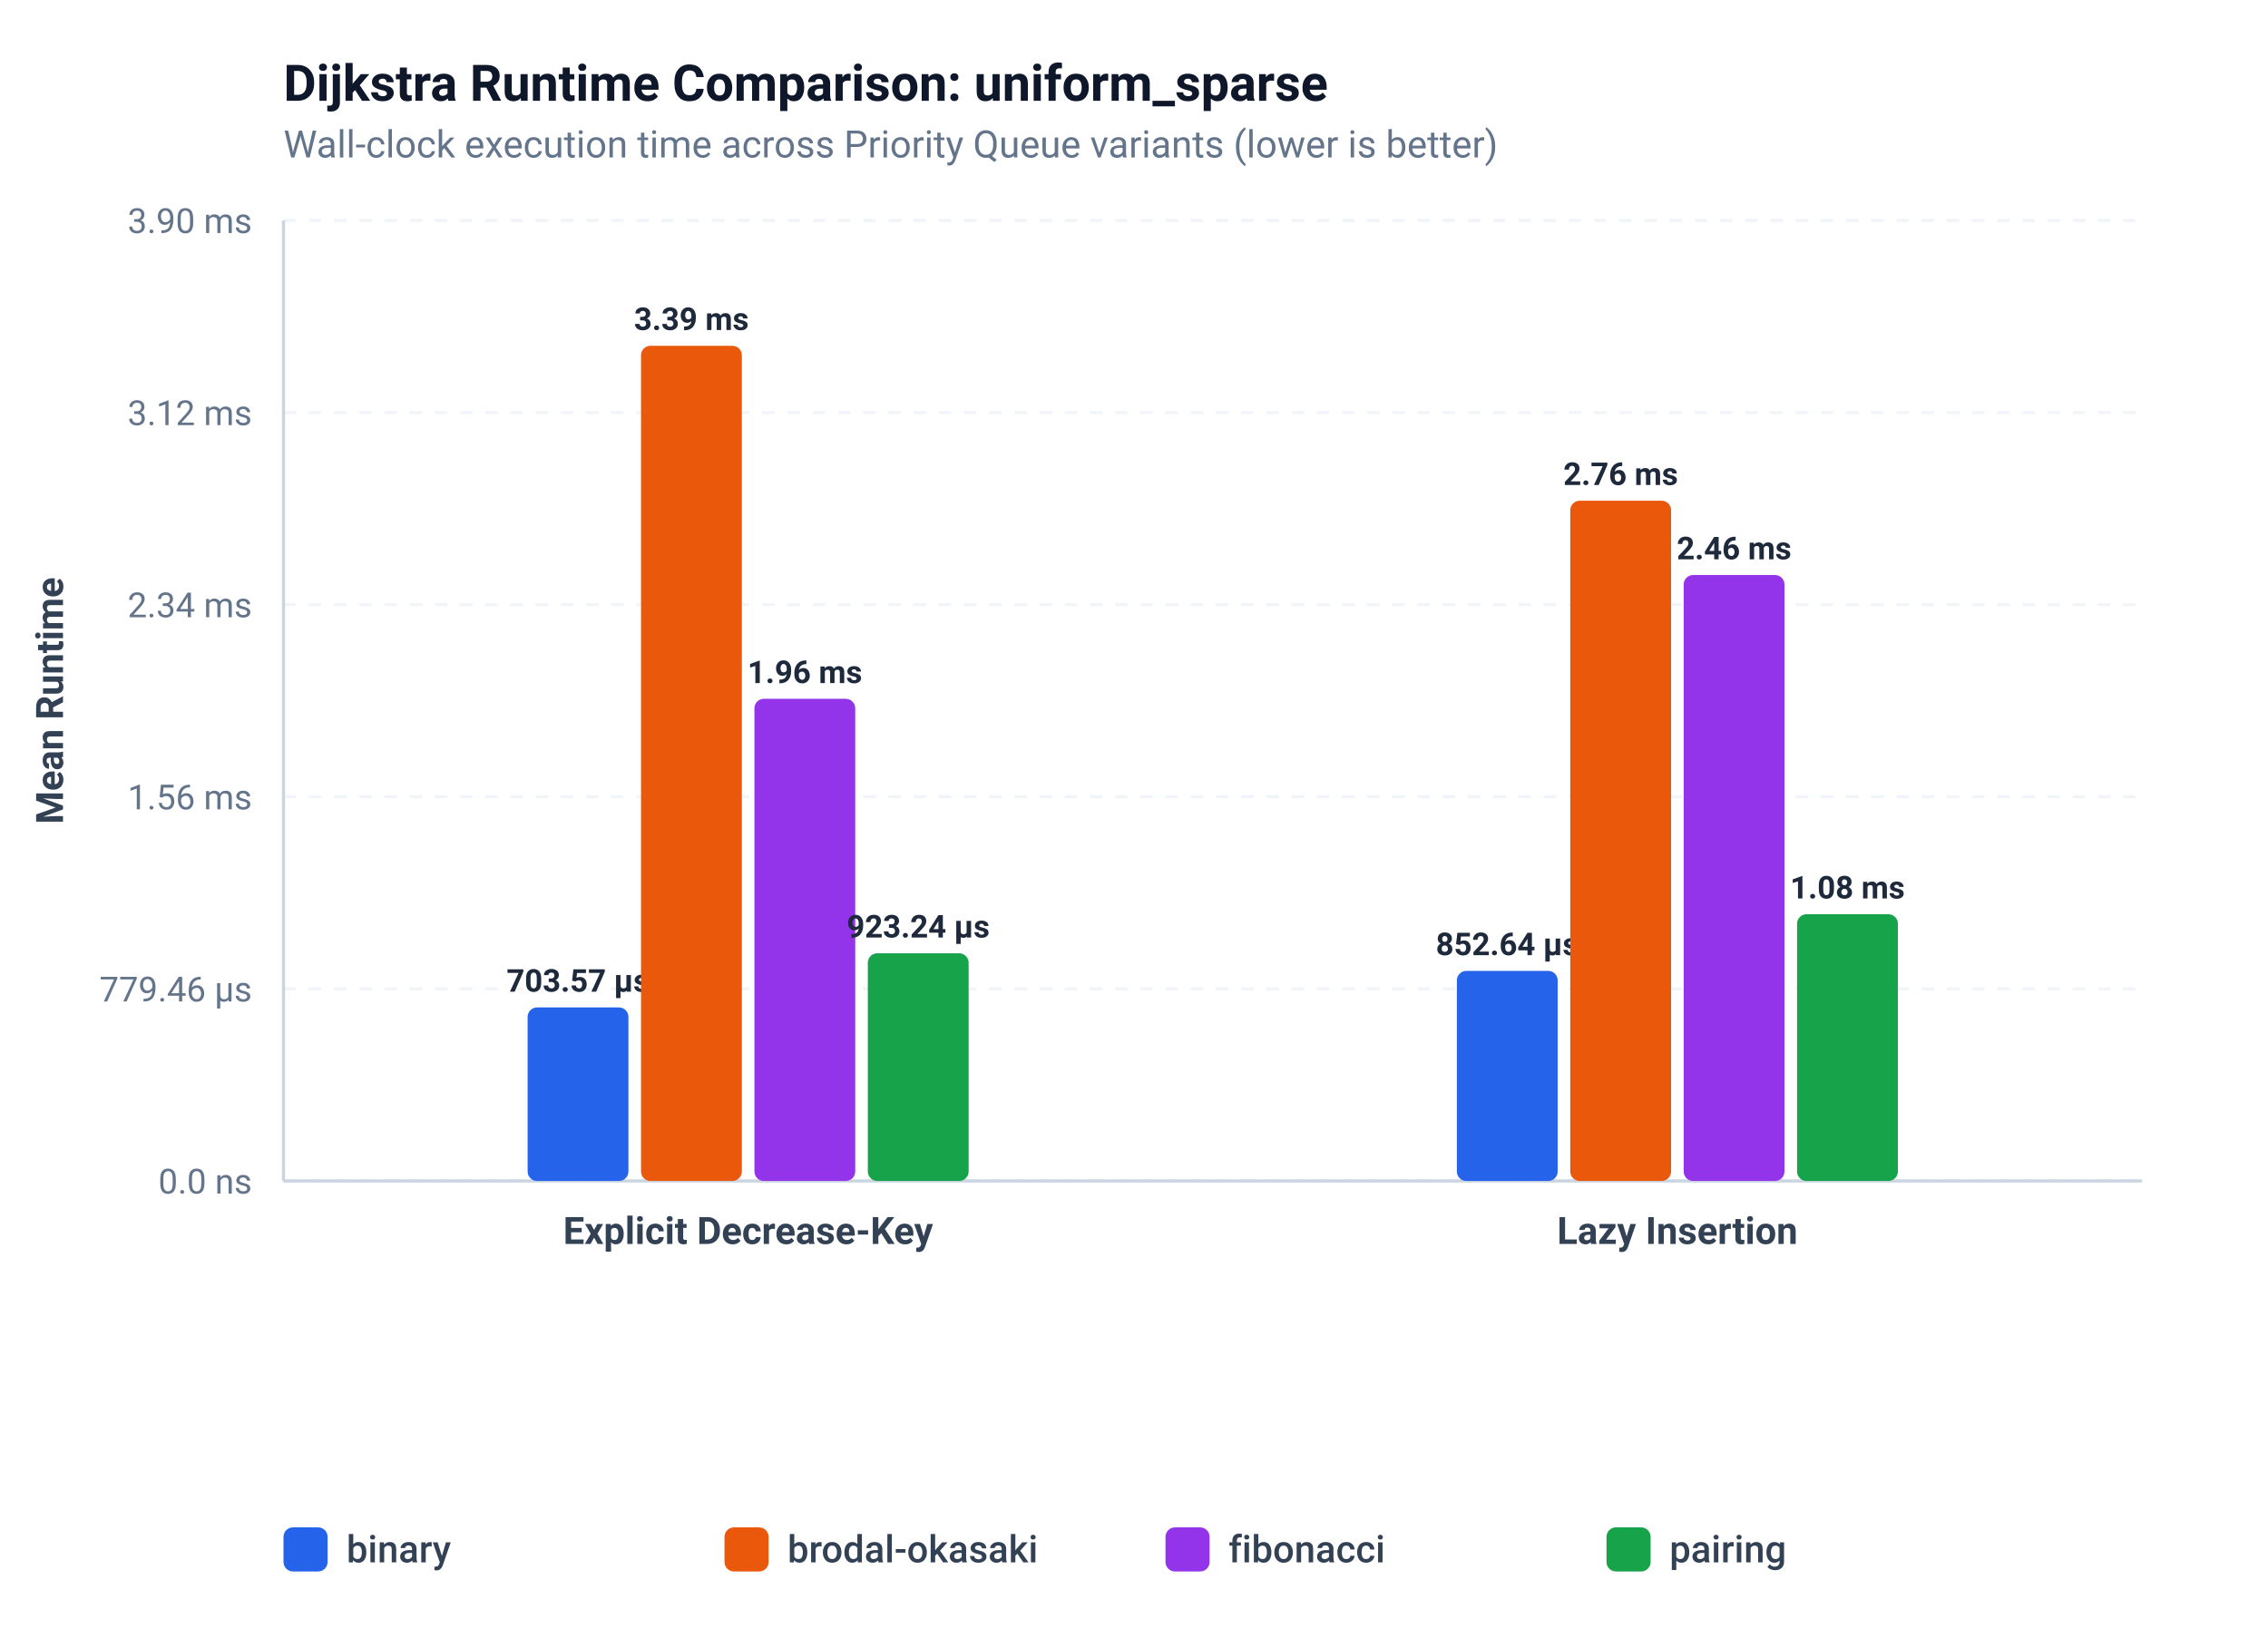
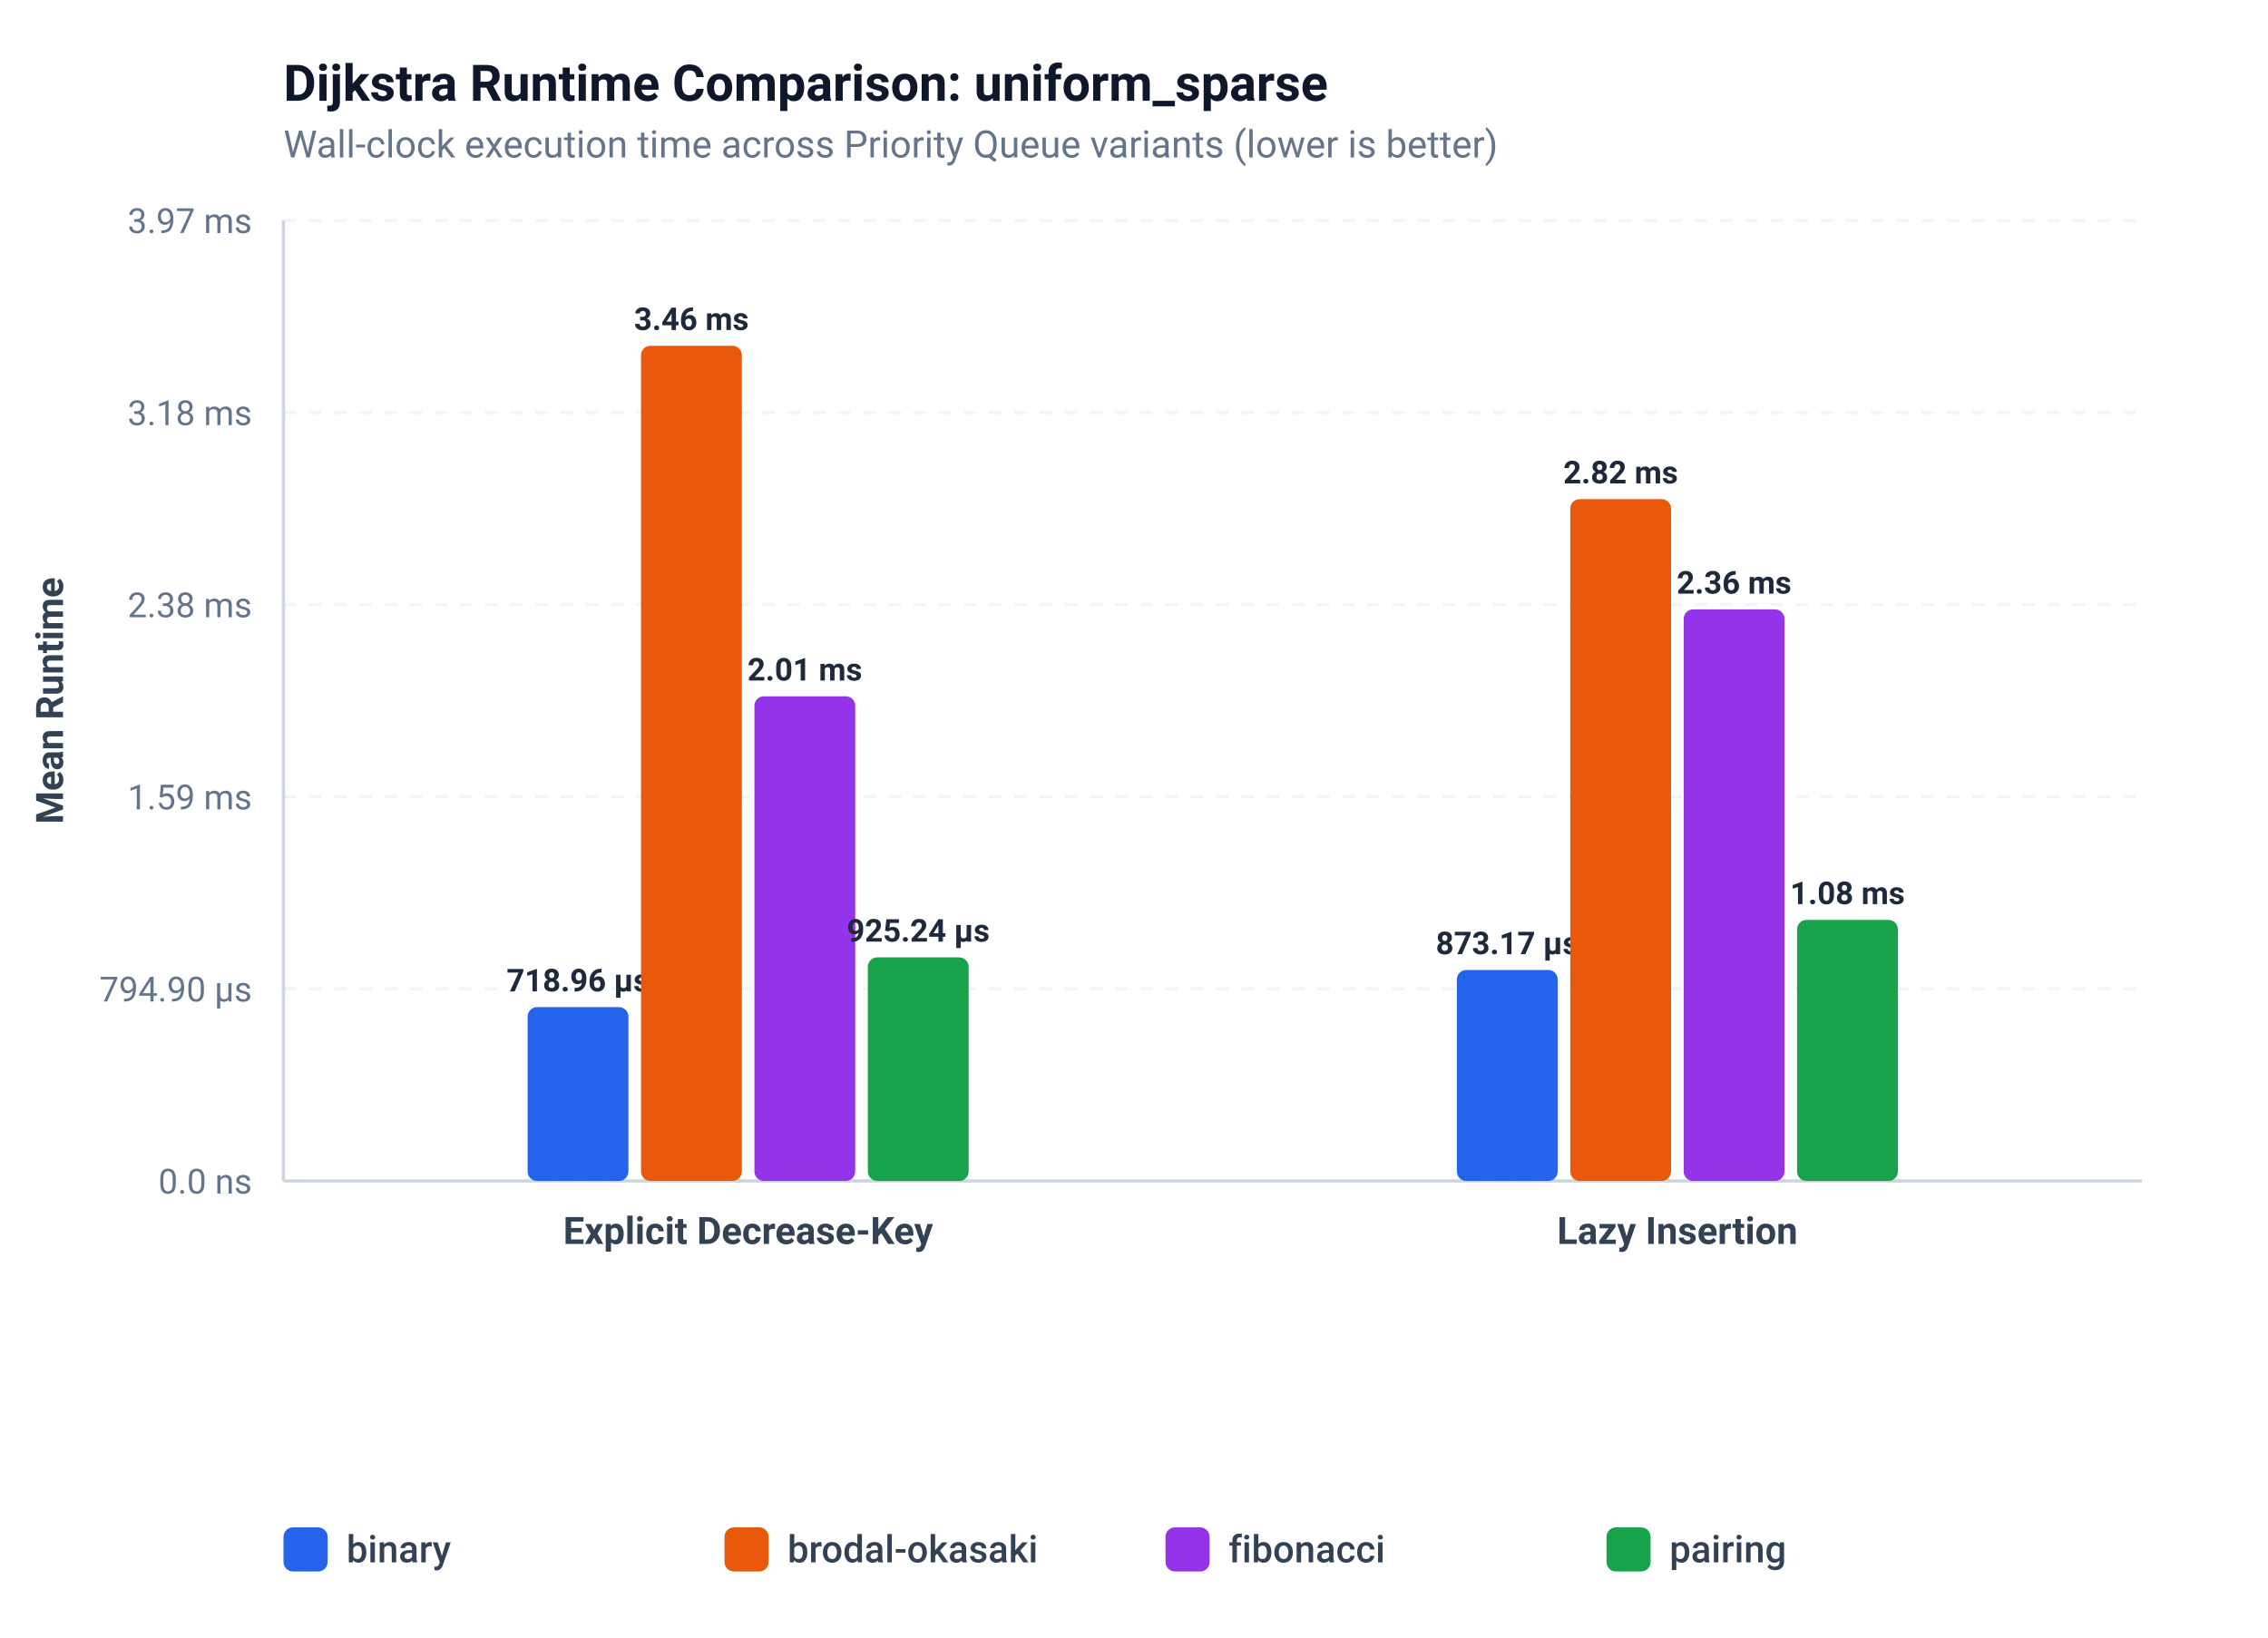
<svg xmlns="http://www.w3.org/2000/svg" viewBox="0 0 720 520" width="720" height="520" style="background-color: #ffffff; font-family: -apple-system, BlinkMacSystemFont, Segoe UI, Roboto, sans-serif;">
  <defs>
    <style>
    .axis { stroke: #CBD5E1; stroke-width: 1; }
    .grid { stroke: #F1F5F9; stroke-width: 1; stroke-dasharray: 4,4; }
    .baseline { stroke: #EF4444; stroke-width: 1.5; stroke-dasharray: 3,3; }
    .tick-label { font-size: 11px; fill: #64748B; }
    .axis-title { font-size: 12px; font-weight: 600; fill: #334155; }
    .chart-title { font-size: 16px; font-weight: 700; fill: #0F172A; }
    .chart-subtitle { font-size: 12px; fill: #64748B; }
    .bar-label { font-size: 9px; font-weight: 600; fill: #1E293B; text-anchor: middle; }
    .legend-text { font-size: 12px; fill: #334155; font-weight: 500; dominant-baseline: central; }
    .bar-label { font-size: 10px; font-weight: 600; fill: #1E293B; text-anchor: middle; }
  </style>
  </defs>
  <text x="90" y="32" class="chart-title">Dijkstra Runtime Comparison: uniform_sparse</text>
  <text x="90" y="50" class="chart-subtitle">Wall-clock execution time across Priority Queue variants (lower is better)</text>
  <line x1="90" y1="375.0" x2="680" y2="375.0" class="grid" />
  <text x="80" y="379.0" class="tick-label" text-anchor="end">0.0 ns</text>
  <line x1="90" y1="314.0" x2="680" y2="314.0" class="grid" />
-   <text x="80" y="318.0" class="tick-label" text-anchor="end">779.46 µs</text>
+   <text x="80" y="318.0" class="tick-label" text-anchor="end">794.90 µs</text>
  <line x1="90" y1="253.0" x2="680" y2="253.0" class="grid" />
-   <text x="80" y="257.0" class="tick-label" text-anchor="end">1.56 ms</text>
+   <text x="80" y="257.0" class="tick-label" text-anchor="end">1.59 ms</text>
  <line x1="90" y1="192.0" x2="680" y2="192.0" class="grid" />
-   <text x="80" y="196.0" class="tick-label" text-anchor="end">2.34 ms</text>
+   <text x="80" y="196.0" class="tick-label" text-anchor="end">2.38 ms</text>
  <line x1="90" y1="131.0" x2="680" y2="131.0" class="grid" />
-   <text x="80" y="135.0" class="tick-label" text-anchor="end">3.12 ms</text>
+   <text x="80" y="135.0" class="tick-label" text-anchor="end">3.18 ms</text>
  <line x1="90" y1="70.0" x2="680" y2="70.0" class="grid" />
-   <text x="80" y="74.0" class="tick-label" text-anchor="end">3.90 ms</text>
+   <text x="80" y="74.0" class="tick-label" text-anchor="end">3.97 ms</text>
  <line x1="90" y1="70" x2="90" y2="375" class="axis" />
  <line x1="90" y1="375" x2="680" y2="375" class="axis" />
  <text x="-222.5" y="20" class="axis-title" text-anchor="middle" transform="rotate(-90)">Mean Runtime</text>
  <text x="237.5" y="395" class="axis-title" font-size="11px" text-anchor="middle">Explicit Decrease-Key</text>
-   <rect x="167.5" y="319.9" width="32.0" height="55.1" fill="#2563EB" rx="3" ry="3" />
-   <text x="183.5" y="314.9" class="bar-label">703.57 µs</text>
+   <rect x="167.5" y="319.8" width="32.0" height="55.2" fill="#2563EB" rx="3" ry="3" />
+   <text x="183.5" y="314.8" class="bar-label">718.96 µs</text>
  <rect x="203.5" y="109.8" width="32.0" height="265.2" fill="#EA580C" rx="3" ry="3" />
-   <text x="219.5" y="104.8" class="bar-label">3.39 ms</text>
-   <rect x="239.5" y="221.9" width="32.0" height="153.1" fill="#9333EA" rx="3" ry="3" />
-   <text x="255.5" y="216.9" class="bar-label">1.96 ms</text>
-   <rect x="275.5" y="302.7" width="32.0" height="72.3" fill="#16A34A" rx="3" ry="3" />
-   <text x="291.5" y="297.7" class="bar-label">923.24 µs</text>
+   <text x="219.5" y="104.8" class="bar-label">3.46 ms</text>
+   <rect x="239.5" y="221.1" width="32.0" height="153.9" fill="#9333EA" rx="3" ry="3" />
+   <text x="255.5" y="216.1" class="bar-label">2.01 ms</text>
+   <rect x="275.5" y="304.0" width="32.0" height="71.0" fill="#16A34A" rx="3" ry="3" />
+   <text x="291.5" y="299.0" class="bar-label">925.24 µs</text>
  <text x="532.5" y="395" class="axis-title" font-size="11px" text-anchor="middle">Lazy Insertion</text>
-   <rect x="462.5" y="308.3" width="32.0" height="66.7" fill="#2563EB" rx="3" ry="3" />
-   <text x="478.5" y="303.3" class="bar-label">852.64 µs</text>
-   <rect x="498.5" y="159.0" width="32.0" height="216.0" fill="#EA580C" rx="3" ry="3" />
-   <text x="514.5" y="154.0" class="bar-label">2.76 ms</text>
-   <rect x="534.5" y="182.6" width="32.0" height="192.4" fill="#9333EA" rx="3" ry="3" />
-   <text x="550.5" y="177.6" class="bar-label">2.46 ms</text>
-   <rect x="570.5" y="290.3" width="32.0" height="84.7" fill="#16A34A" rx="3" ry="3" />
-   <text x="586.5" y="285.3" class="bar-label">1.08 ms</text>
+   <rect x="462.5" y="308.0" width="32.0" height="67.0" fill="#2563EB" rx="3" ry="3" />
+   <text x="478.5" y="303.0" class="bar-label">873.17 µs</text>
+   <rect x="498.5" y="158.5" width="32.0" height="216.5" fill="#EA580C" rx="3" ry="3" />
+   <text x="514.5" y="153.5" class="bar-label">2.82 ms</text>
+   <rect x="534.5" y="193.5" width="32.0" height="181.5" fill="#9333EA" rx="3" ry="3" />
+   <text x="550.5" y="188.5" class="bar-label">2.36 ms</text>
+   <rect x="570.5" y="292.1" width="32.0" height="82.9" fill="#16A34A" rx="3" ry="3" />
+   <text x="586.5" y="287.1" class="bar-label">1.08 ms</text>
  <rect x="90.0" y="485.0" width="14" height="14" fill="#2563EB" rx="3" ry="3" />
  <text x="110.0" y="492.0" class="legend-text">binary</text>
  <rect x="230.0" y="485.0" width="14" height="14" fill="#EA580C" rx="3" ry="3" />
  <text x="250.0" y="492.0" class="legend-text">brodal-okasaki</text>
  <rect x="370.0" y="485.0" width="14" height="14" fill="#9333EA" rx="3" ry="3" />
  <text x="390.0" y="492.0" class="legend-text">fibonacci</text>
  <rect x="510.0" y="485.0" width="14" height="14" fill="#16A34A" rx="3" ry="3" />
  <text x="530.0" y="492.0" class="legend-text">pairing</text>
</svg>
